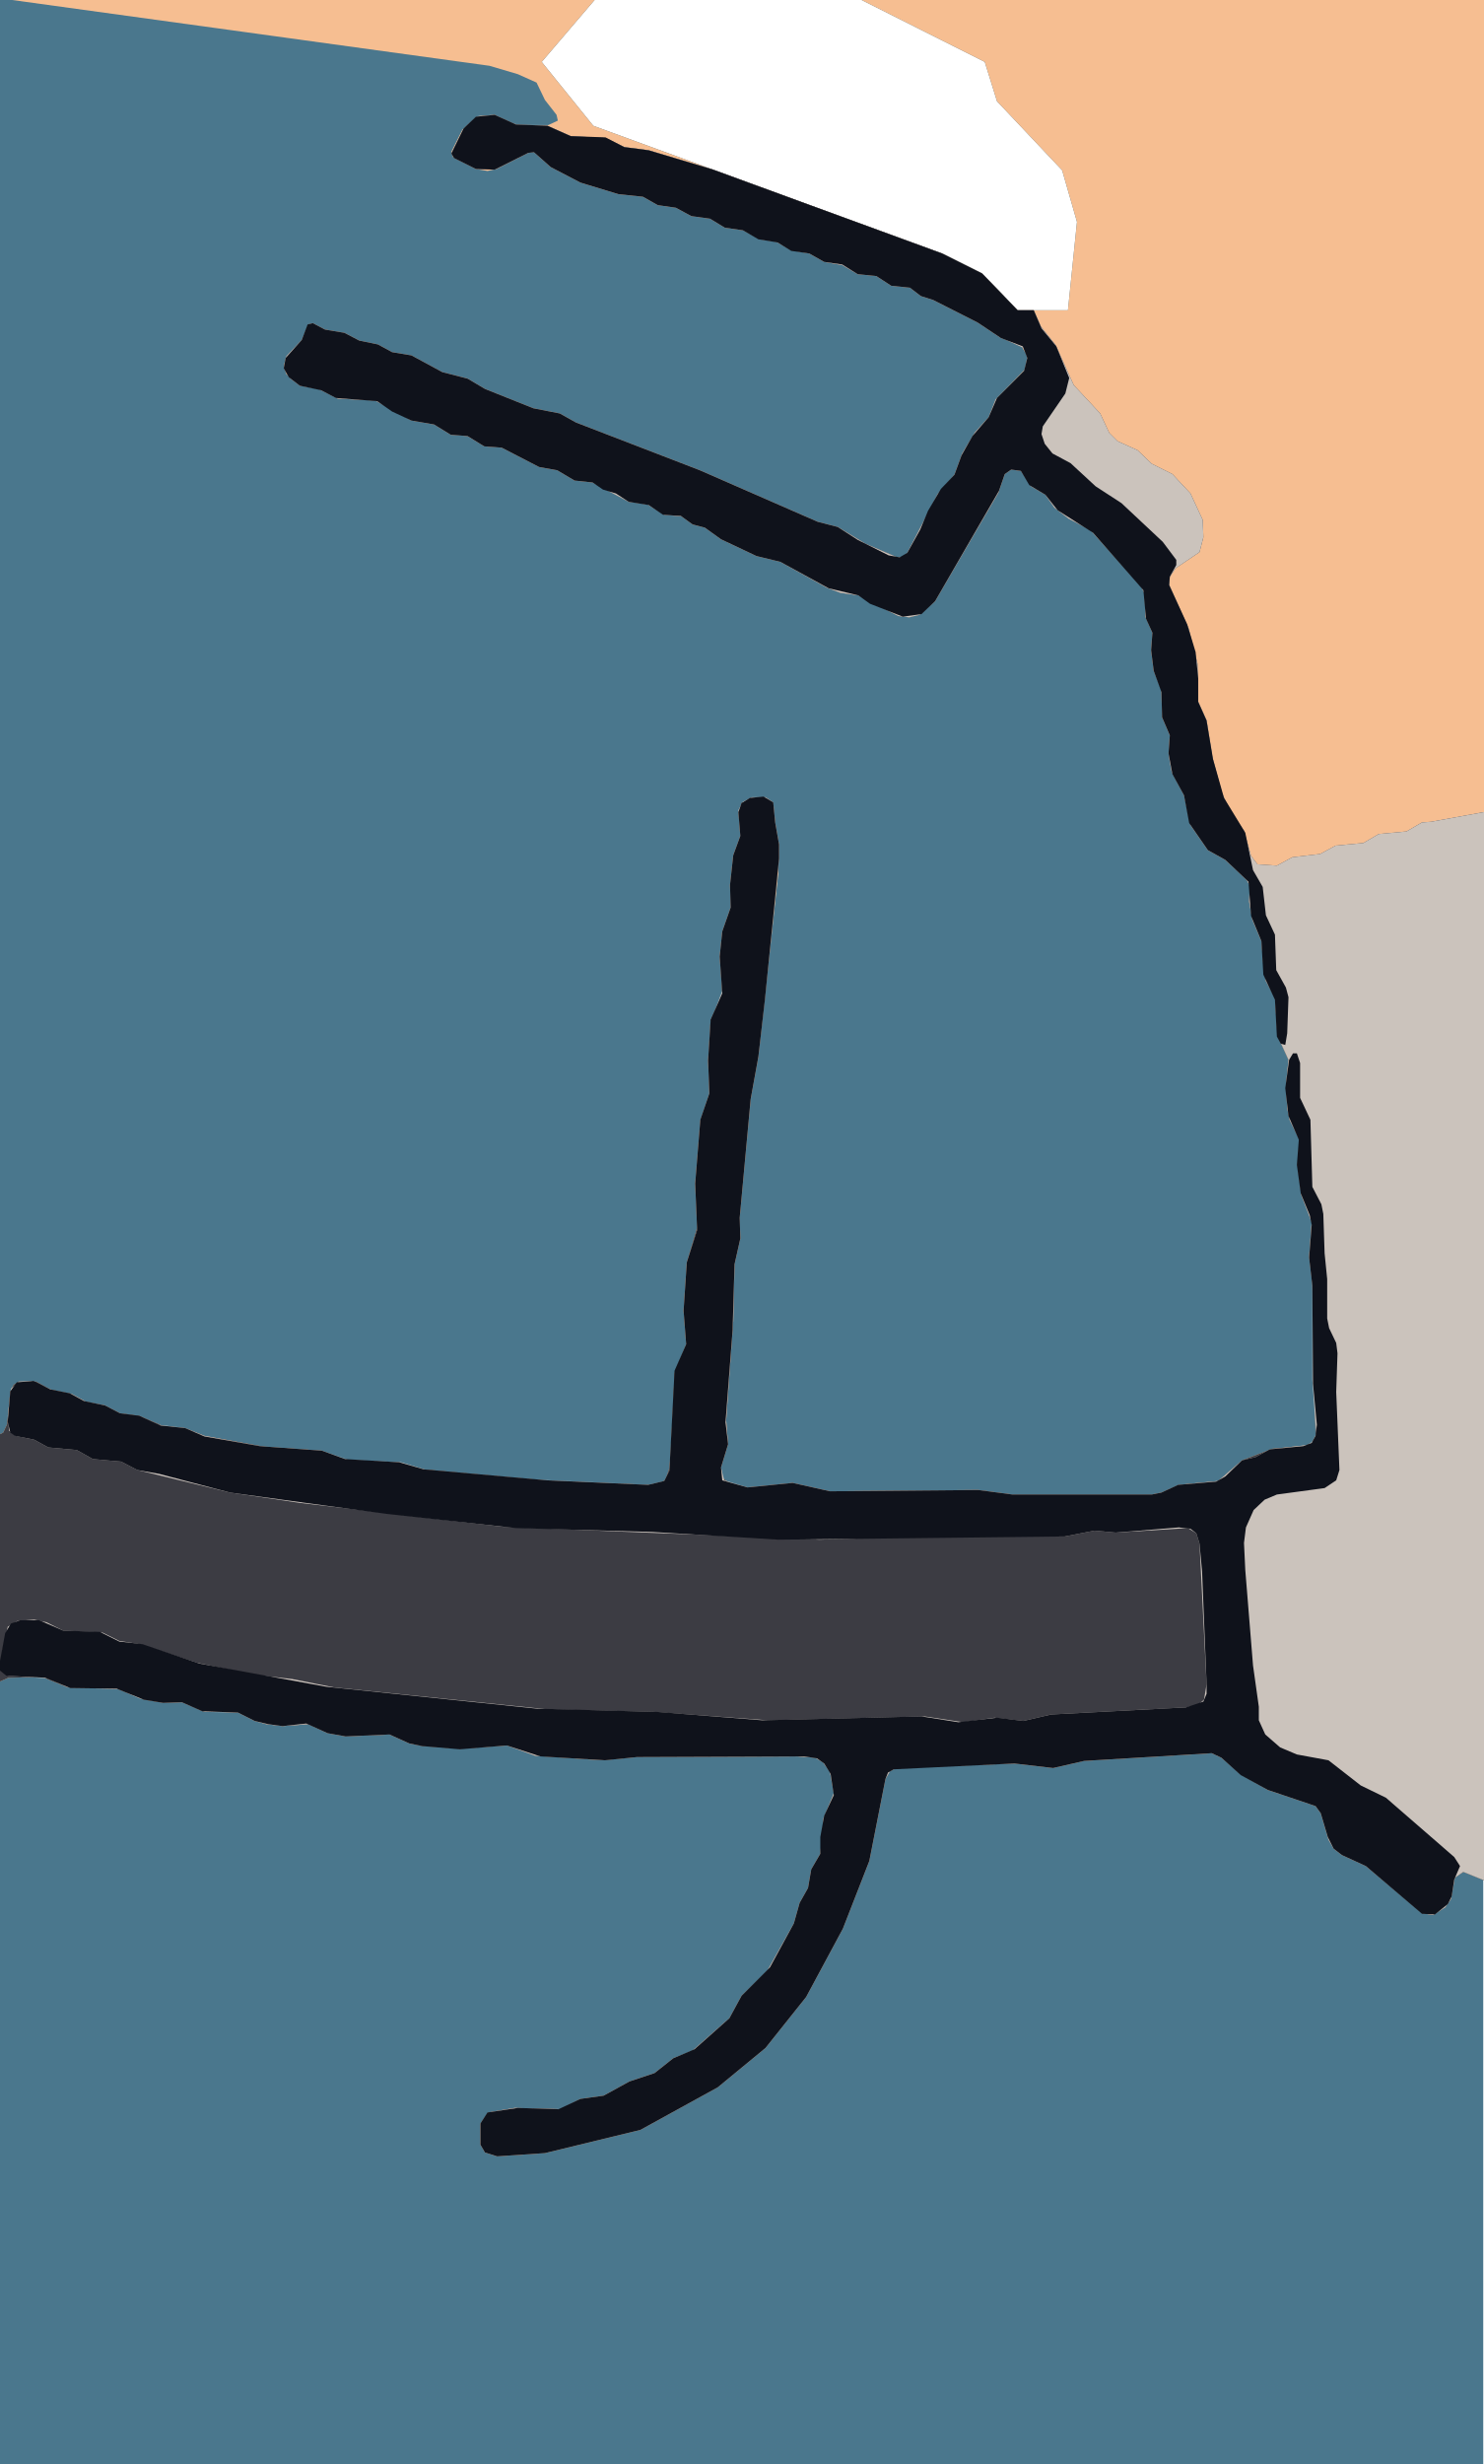
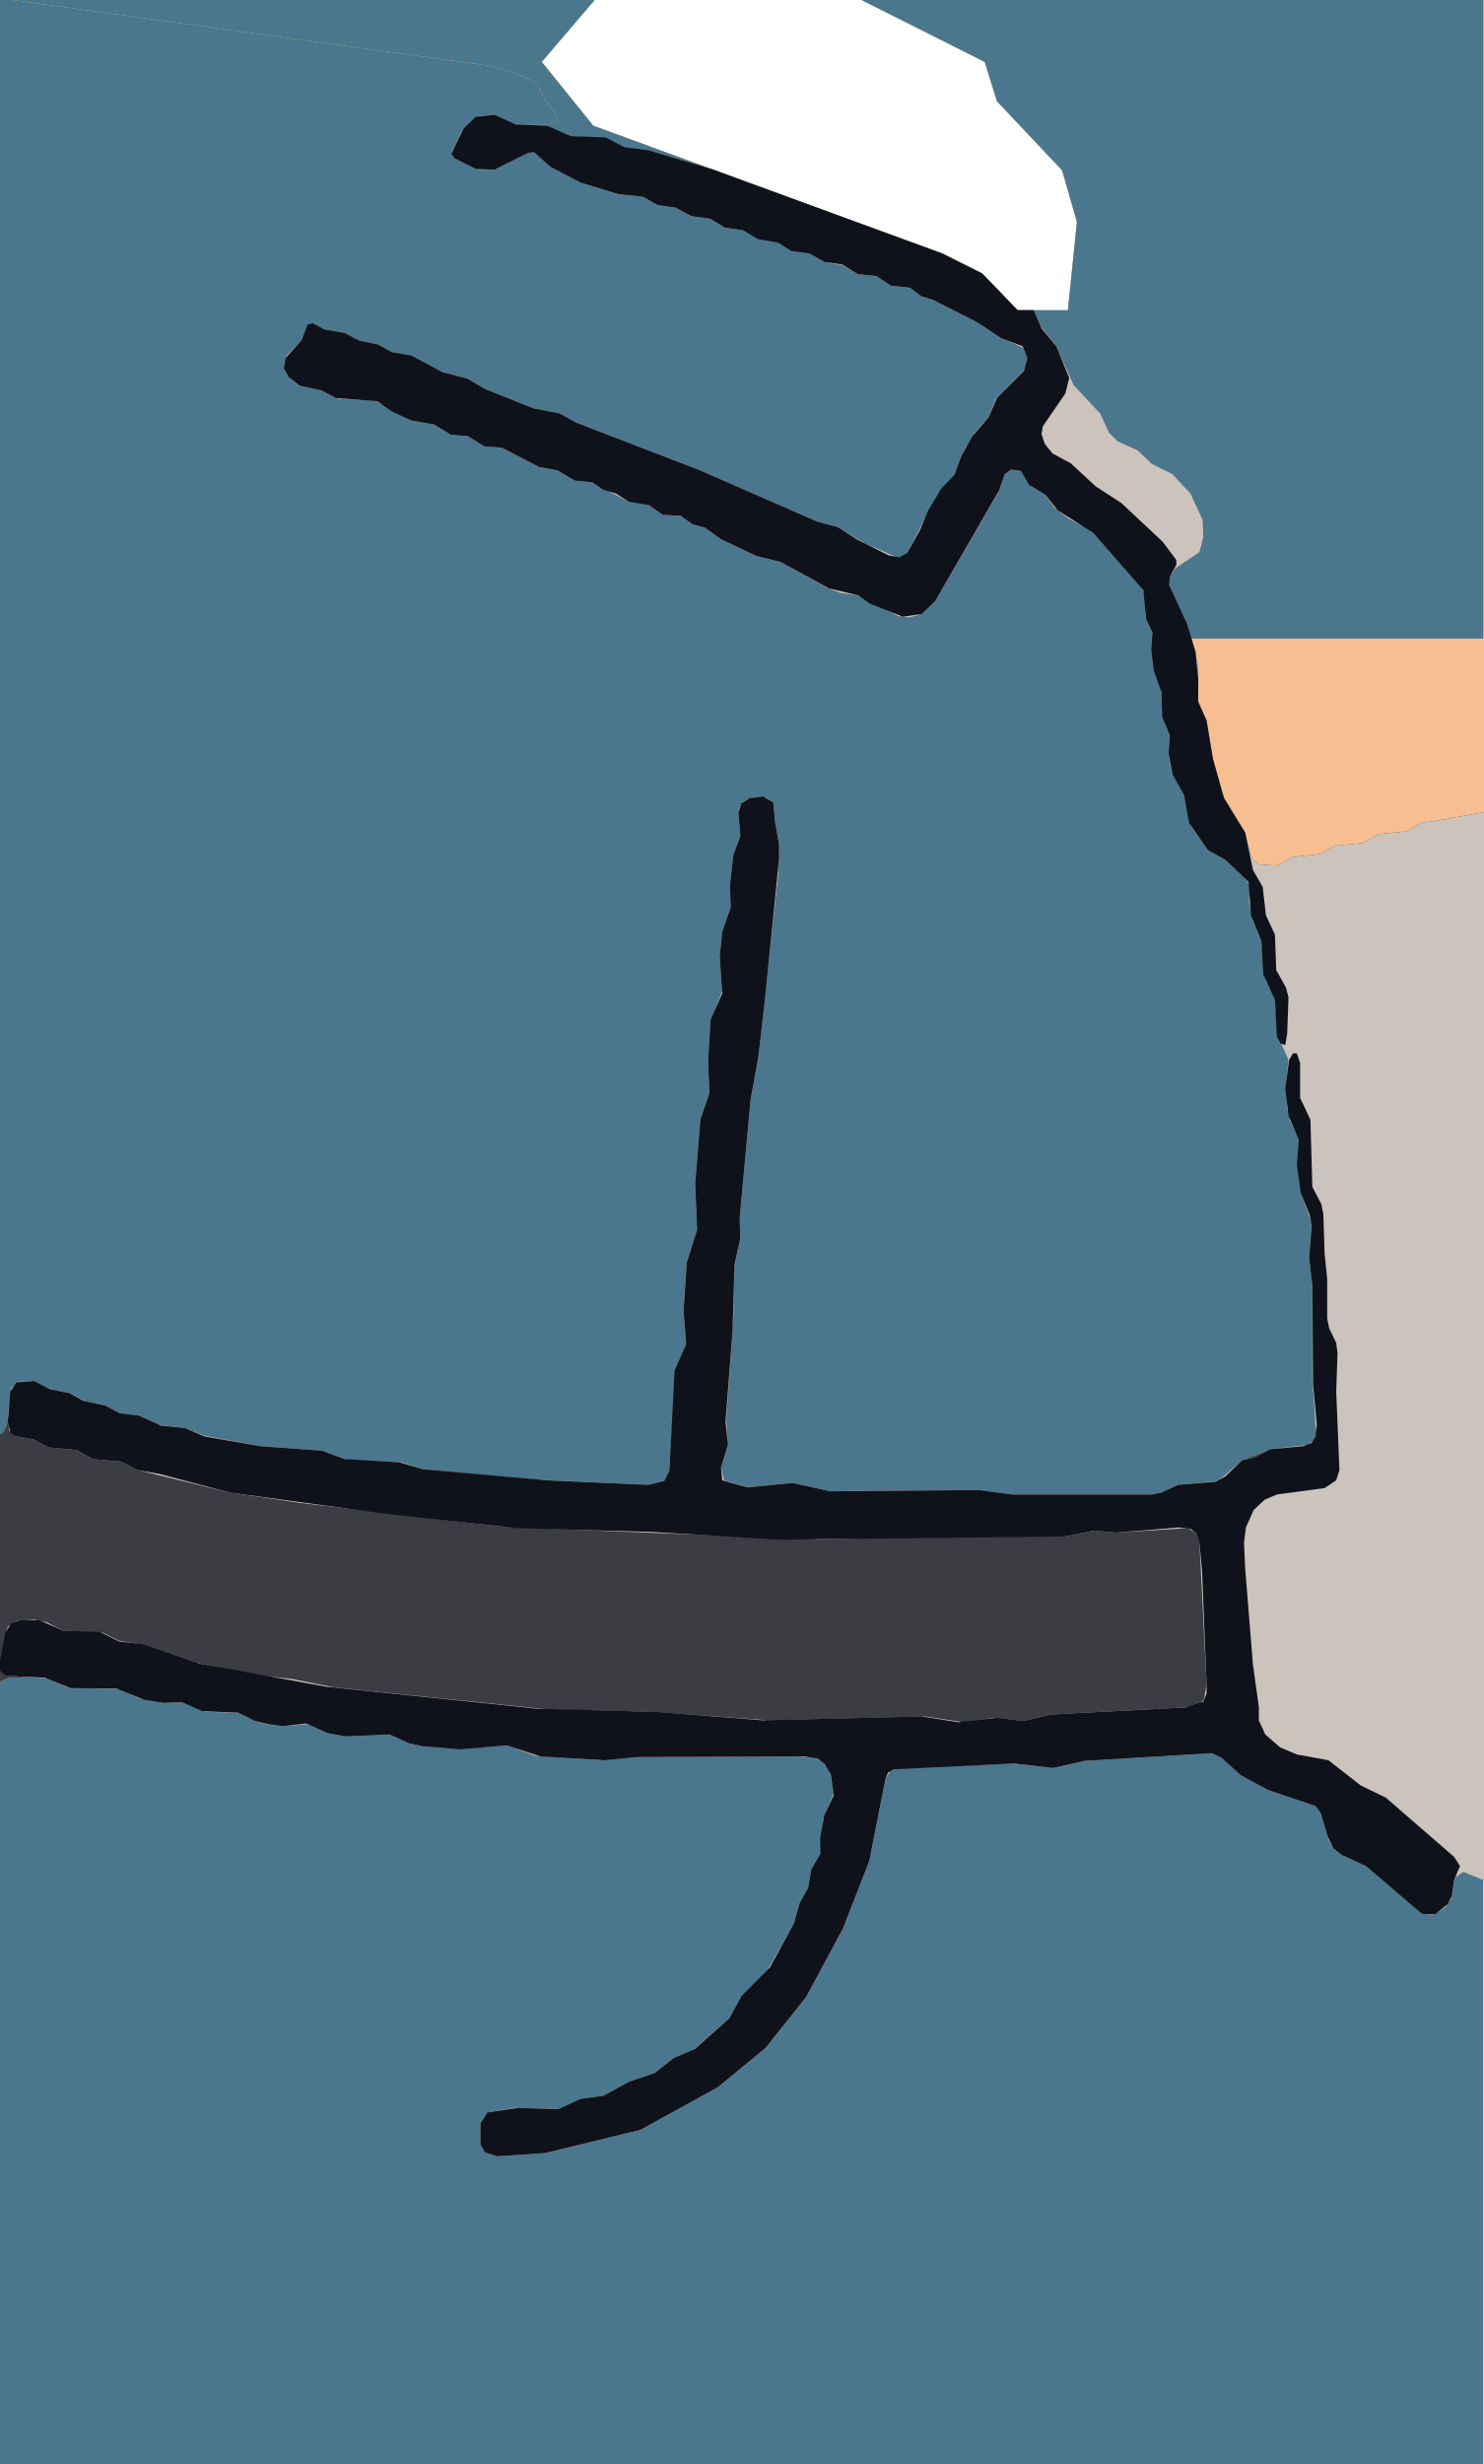
<svg xmlns="http://www.w3.org/2000/svg" viewBox="0 0 230 382" width="230" height="382" preserveAspectRatio="none">
  <defs>
+     <clipPath id="nk">
+       <rect width="230" height="99" />
+     </clipPath>
    <clipPath id="n">
      <path clip-rule="evenodd" d="M-5 -5H235V387H-5Z M92.2 -5L92.2 0L84 9.6L92 19.5L146.1 39.3L152.3 42.4L157.8 48.1L165.6 48.1L167 34.4L164.7 26.4L154.6 15.7L152.7 9.6L133.6 0L133.6 -5Z" />
    </clipPath>
  </defs>
  <g clip-path="url(#n)">
    <rect width="230" height="382" fill="#4a778d" />
    <path fill="#f6be91" fill-rule="evenodd" d="M1.1 -4.6l507.3-.7 9.6 1 1 4.5-205.6 6.6-75.5 6.7-6 103.7 3.3 75.1 .7 6.6-.3 15.4 1 15.5 2.5 17.6 5.2 46.6-10.8-.8-1.4-.9-5.2-2.1-1.3 .9-.6 3.3-.9 1.3-1.9 1.2-1.7-.3-8.7-7.3-3.7-1.7-1.3-1-.8-1.4-1.2-4.1-.8-1.1-7.4-2.5-4.2-2.4-3-2.6-1.5-.7-19.8 1.2-4.8 1.1-6-.7-18.3 .7-1 .5-.7 1.2-2.5 12.7-4.1 10.5-5.7 10.6-6.3 7.9-7.4 6.1-12 6.6-14.8 3.6-7.4 .5-1.9-.6-.7-1.2 0-3.3 1.2-1.7 4.1-.7 7.1 .2 3.1-1.6 3.6-.5 4-2.2 3.9-1.3 2.9-2.3 3-1.2 5.7-5 1.9-3.5 4-3.9 4.1-7.3 .9-3.2 1.3-2.3 .5-2.9 1.4-2.4 .5-5.5 1.6-3.9-.6-3.3-1.1-1.5-1.2-.7-2.7-.2-24.9 .1-5.4 .5-10.4-.7-4.4-1.6-7.3 .5-5.8-.4-2-.4-3.1-1.4-6.8 .3-2.8-.5-3-1.4-4 .3-2.5-.3-1.8-.5-2.6-1.3-5.5-.2-3.2-1.4-2.9 .1-3-.5-4.2-1.7-7.6-.2-3.9-1.6-5.3 .1-2.9 1.3-2 .3-4 0-3.7-.9 2.3-17.2 .3-4.3 .7-4.2 1.8-10.6 .5-1 .9-.5 4.1-.3 1.2-.6 .6-1.3 .5-5.1 .5-1 .8-.5 2.7 0 2.2 1.2 3.3 .7 2.2 1.2 3 .6 2.3 1.2 3 .4 3.7 1.6 3.4 .3 3 1.2 9.4 1.7 8.8 .6 3.2 1.3 5.7 .6 3.1-.1 3.8 1.1 19.6 1.8 15.2 .6 1.6-.1 1.1-.7 .6-1.8 .2-2.1 .6-12.6 1.8-4.5-.4-5.2 .5-7.5 1.6-5.4-.3-6.8 .8-9.8 1.4-4.2-.2-5.1 .4-6.3 1.8-4.1-.4-5.7 .4-3.9 1.3-3.7-.1-3.5 .5-4.6 1.1-3-.3-3.7 .5-1.4 1.6-.9 2.1 0 1.2 .8 .3 3.1 .6 3.4-.1 4.4-3.1 28.5-1.2 6.6-1.7 18.4 .1 3.2-.9 4-.2 8.8-1.1 15.4 .3 3.7-1.1 3.6 .3 1.7 1 .7 2.8 .7 7-.7 5.8 1.3 23-.2 5.3 .7 21.6 0 1.5-.3 2.7-1.2 6.1-.6 3.7-3.2 4.7-1.8 5.1-.5 1-.4 .6-1.1-.5-23.8-.5-4.1 .4-5.2-1.6-4.2-.6-4.7 .3-3.9-1.5-3-.4-1.9-.2-3.6 .4-3.9-1.7-3.7-.4-5.9-1.4-2.6-.3-1.5-.4-4.7-1.4-3.3-.5-2.8 .1-2.5-.5-.9-3.3-3.1-2.7-1.5-2.7-3.9-1-4.6-1.9-3.6-.5-2.9 .2-2.8-1.2-2.8-.1-4.2-1.2-3-.4-3.2 .2-2.7-1.1-2.5-.1-3.5-.5-1.1-7.9-8.8-3.4-1.8-2.2-1.7-1.4-2-2.2-1.3-1.6-2.4-1.5-.2-1 .7-1 2.9-9.8 16.8-2.4 2.1-1.6 .4-1.7-.2-6.2-3.2-2.8-.4-2.1-.8-7.2-4-3.7-.9-5.5-2.6-2.5-1.8-1.9-.5-1.8-1.3-2.6-.2-2.6-1.6-2.9-.4-5.6-3-2.8-.3-2.7-1.6-2.8-.5-5.8-3-2.7-.2-2.6-1.6-2.6-.2-2.6-1.6-3.5-.6-5.6-3.1-5.8-.3-3-1.5-2.9-.5-2.1-1.8-.4-1.2 .3-1.3 2.5-2.8 1-2.4 .7-.2 1.9 1 3 .5 2.3 1.2 2.9 .6 2.2 1.2 3 .5 4.8 2.6 3.9 1 2.7 1.6 7.5 3 4.1 .8 2.5 1.4 19.2 7.4 18.3 8 3.1 .8 4.3 2.6 4.9 2.1 1-.1 .6-.6 4.7-9.1 2.6-3 1.2-3.3 2-3.3 2.1-2.3 1.1-2.8 4.6-4.7 .3-2-1-1.7-3.1-1.1-3.6-2.4-6.9-3.5-1.9-.6-1.7-1.3-2.9-.3-2.3-1.5-2.9-.3-2.4-1.4-2.8-.5-2.3-1.3-2.8-.5-2.3-1.3-2.5-.4-2.7-1.4-2.8-.4-2.3-1.4-2.9-.4-2.4-1.3-2.8-.4-2.3-1.3-3.8-.4-5.9-1.8-4.6-2.4-2.6-2.3-.9 .1-4.9 2.5-1.4 .3-1.8-.3-3.6-1.9-.2-.8 1.7-3.4 2.5-2.1 2.5-.2 2.6 1.3 1.4 .3 4.3 0 1.5-.7-.2-.9-1.8-2.3-1.3-2.7-2.9-1.3-4.4-1.3-76.2-10.5z" />
+     <path fill="#4a778c" fill-rule="evenodd" d="M1.1 -4.6l507.3-.7 9.6 1 1 4.5-205.6 6.6-75.5 6.7-6 103.7 3.3 75.1 .7 6.6-.3 15.4 1 15.5 2.5 17.6 5.2 46.6-10.8-.8-1.4-.9-5.2-2.1-1.3 .9-.6 3.3-.9 1.3-1.9 1.2-1.7-.3-8.7-7.3-3.7-1.7-1.3-1-.8-1.4-1.2-4.1-.8-1.1-7.4-2.5-4.2-2.4-3-2.6-1.5-.7-19.8 1.2-4.8 1.1-6-.7-18.3 .7-1 .5-.7 1.2-2.5 12.7-4.1 10.5-5.7 10.6-6.3 7.9-7.4 6.1-12 6.6-14.8 3.6-7.4 .5-1.9-.6-.7-1.2 0-3.3 1.2-1.7 4.1-.7 7.1 .2 3.1-1.6 3.6-.5 4-2.2 3.9-1.3 2.9-2.3 3-1.2 5.7-5 1.9-3.5 4-3.9 4.1-7.3 .9-3.2 1.3-2.3 .5-2.9 1.4-2.4 .5-5.5 1.6-3.9-.6-3.3-1.1-1.5-1.2-.7-2.7-.2-24.9 .1-5.4 .5-10.4-.7-4.4-1.6-7.3 .5-5.8-.4-2-.4-3.1-1.4-6.8 .3-2.8-.5-3-1.4-4 .3-2.5-.3-1.8-.5-2.6-1.3-5.5-.2-3.2-1.4-2.9 .1-3-.5-4.2-1.7-7.6-.2-3.9-1.6-5.3 .1-2.9 1.3-2 .3-4 0-3.7-.9 2.3-17.2 .3-4.3 .7-4.2 1.8-10.6 .5-1 .9-.5 4.1-.3 1.2-.6 .6-1.3 .5-5.1 .5-1 .8-.5 2.7 0 2.2 1.2 3.3 .7 2.2 1.2 3 .6 2.3 1.2 3 .4 3.7 1.6 3.4 .3 3 1.2 9.4 1.7 8.8 .6 3.2 1.3 5.7 .6 3.1-.1 3.8 1.1 19.6 1.8 15.2 .6 1.6-.1 1.1-.7 .6-1.8 .2-2.1 .6-12.6 1.8-4.5-.4-5.2 .5-7.5 1.6-5.4-.3-6.8 .8-9.8 1.4-4.2-.2-5.1 .4-6.3 1.8-4.1-.4-5.7 .4-3.9 1.3-3.7-.1-3.5 .5-4.6 1.1-3-.3-3.7 .5-1.4 1.6-.9 2.1 0 1.2 .8 .3 3.1 .6 3.4-.1 4.4-3.1 28.5-1.2 6.6-1.7 18.4 .1 3.2-.9 4-.2 8.8-1.1 15.4 .3 3.7-1.1 3.6 .3 1.7 1 .7 2.8 .7 7-.7 5.8 1.3 23-.2 5.3 .7 21.6 0 1.5-.3 2.7-1.2 6.1-.6 3.7-3.2 4.7-1.8 5.1-.5 1-.4 .6-1.1-.5-23.8-.5-4.1 .4-5.2-1.6-4.2-.6-4.7 .3-3.9-1.5-3-.4-1.9-.2-3.6 .4-3.9-1.7-3.7-.4-5.9-1.4-2.6-.3-1.5-.4-4.7-1.4-3.3-.5-2.8 .1-2.5-.5-.9-3.3-3.1-2.7-1.5-2.7-3.9-1-4.6-1.9-3.6-.5-2.9 .2-2.8-1.2-2.8-.1-4.2-1.2-3-.4-3.2 .2-2.7-1.1-2.5-.1-3.5-.5-1.1-7.9-8.8-3.4-1.8-2.2-1.7-1.4-2-2.2-1.3-1.6-2.4-1.5-.2-1 .7-1 2.9-9.8 16.8-2.4 2.1-1.6 .4-1.7-.2-6.2-3.2-2.8-.4-2.1-.8-7.2-4-3.7-.9-5.5-2.6-2.5-1.8-1.9-.5-1.8-1.3-2.6-.2-2.6-1.6-2.9-.4-5.6-3-2.8-.3-2.7-1.6-2.8-.5-5.8-3-2.7-.2-2.6-1.6-2.6-.2-2.6-1.6-3.5-.6-5.6-3.1-5.8-.3-3-1.5-2.9-.5-2.1-1.8-.4-1.2 .3-1.3 2.5-2.8 1-2.4 .7-.2 1.9 1 3 .5 2.3 1.2 2.9 .6 2.2 1.2 3 .5 4.8 2.6 3.9 1 2.7 1.6 7.5 3 4.1 .8 2.5 1.4 19.2 7.4 18.3 8 3.1 .8 4.3 2.6 4.9 2.1 1-.1 .6-.6 4.7-9.1 2.6-3 1.2-3.3 2-3.3 2.1-2.3 1.1-2.8 4.6-4.7 .3-2-1-1.7-3.1-1.1-3.6-2.4-6.9-3.5-1.9-.6-1.7-1.3-2.9-.3-2.3-1.5-2.9-.3-2.4-1.4-2.8-.5-2.3-1.3-2.8-.5-2.3-1.3-2.5-.4-2.7-1.4-2.8-.4-2.3-1.4-2.9-.4-2.4-1.3-2.8-.4-2.3-1.3-3.8-.4-5.9-1.8-4.6-2.4-2.6-2.3-.9 .1-4.9 2.5-1.4 .3-1.8-.3-3.6-1.9-.2-.8 1.7-3.4 2.5-2.1 2.5-.2 2.6 1.3 1.4 .3 4.3 0 1.5-.7-.2-.9-1.8-2.3-1.3-2.7-2.9-1.3-4.4-1.3-76.2-10.5z" clip-path="url(#nk)" />
    <path fill="#3c3c43" fill-rule="evenodd" d="M73.9 18.1l2.8-.3 3.3 1.5 4.9 .2 3.6 1.6 5.4 .3 2.9 1.4 3.8 .5 18 5.4 20.8 7.2 14.2 6.1 3.2 .8 3.6 1.8 .3 .6-.9 1.8 1.6 3.6 2.3 2.9 2.8 6.2 4.1 4.4 1.4 3 1.3 1.3 3.1 1.4 2.2 2.1 3.2 1.6 2.8 3 1.9 4.1 .1 2.7-.6 2.3-3.7 2.5-.9 1.3-.1 1.3 3 6.7 1.4 5.5 .1 5.9 1.3 2.9 .9 5.7 1.5 5.6 1.4 3 2 2.8 1.1 3.9 1 1.3 3 .2 2.4-1.3 4.3-.5 2.4-1.3 4.3-.4 2.4-1.4 4.3-.4 2.4-1.4 1.4-.1 9.3-1.7 2.2 3.6 1.8 61.4 .7 8.8-.3 15.3 1 15.4 2.3 15.3 4.6 49.5-10-1.8-1.4-.9-5.2-2.1-1.3 .9-.6 3.3-.9 1.3-1.9 1.2-1.7-.3-8.7-7.3-3.7-1.7-1.3-1-.8-1.4-1.2-4.1-.8-1.1-7.4-2.5-4.2-2.4-3-2.6-1.5-.7-19.8 1.2-4.8 1.1-6-.7-18.3 .7-1 .5-.7 1.2-2.5 12.7-4.1 10.5-5.7 10.6-6.3 7.9-7.4 6.1-12 6.6-14.8 3.6-7.4 .5-1.9-.6-.7-1.2 0-3.3 1.2-1.7 4.1-.7 7.1 .2 3.1-1.6 3.6-.5 4-2.2 3.9-1.3 2.9-2.3 3-1.2 5.7-5 1.9-3.5 4-3.9 4.1-7.3 .9-3.2 1.3-2.3 .5-2.9 1.4-2.4 .5-5.5 1.6-3.9-.6-3.3-1.1-1.5-1.2-.7-2.7-.2-24.9 .1-5.4 .5-10.4-.7-4.4-1.6-7.3 .5-5.8-.4-2-.4-3.1-1.4-6.8 .3-2.8-.5-3-1.4-4 .3-2.5-.3-1.8-.5-2.6-1.3-5.5-.2-3.2-1.4-2.9 .1-3-.5-4.2-1.7-7.6-.2-3.9-1.6-5.3 .1-2.9 1.3-2 .3-4 0-3.7-.9 2.3-17.2 .3-4.3 2.5-14.8 .5-1 .9-.5 4.1-.3 1.2-.6 .6-1.3 .5-5.1 .5-1 .8-.5 2.7 0 2.2 1.2 3.3 .7 2.2 1.2 3 .6 2.3 1.2 3 .4 3.7 1.6 3.4 .3 3 1.2 9.4 1.7 8.8 .6 3.2 1.3 5.7 .6 3.1-.1 3.8 1.1 19.6 1.8 15.2 .6 1.6-.1 1.1-.7 .6-1.8 .2-2.1 .6-12.6 1.8-4.5-.4-5.2 .5-7.5 1.6-5.4-.3-6.8 .8-9.8 1.4-4.2-.2-5.1 .4-6.3 1.8-4.1-.4-5.7 .4-3.9 1.3-3.7-.1-3.5 .5-4.6 1.1-3-.3-3.7 .5-1.4 1.6-.9 2.1 0 1.2 .8 .3 3.1 .6 3.4 0 2.2-2.2 22-1 8.7-1.2 6.6-1.7 18.4 .1 3.2-.9 4-.2 8.8-1.1 15.4 .3 3.7-1.1 3.6 .3 1.7 1 .7 2.8 .7 7-.7 5.8 1.3 23-.2 5.3 .7 21.6 0 1.5-.3 2.7-1.2 6.1-.6 3.7-3.2 4.7-1.8 5.1-.5 1-.4 .6-1.1-.5-23.8-.5-4.1 .4-5.2-1.6-4.2-.6-4.7 .3-3.9-1.5-3-.4-1.9-.2-3.6 .4-3.9-1.7-3.7-.4-5.9-1.4-2.6-.3-1.5-.4-4.7-1.4-3.3-.5-2.8 .1-2.5-.5-.9-3.3-3.1-2.7-1.5-2.7-3.9-1-4.6-1.9-3.6-.3-1.5-.2-1.4 .2-2.8-1.2-2.8-.1-4.2-1.2-3-.4-3.2 .2-2.7-1.1-2.5-.1-3.5-.5-1.1-6.6-7.5-1.3-1.3-3.4-1.8-2.2-1.7-1.4-2-2.2-1.3-1.6-2.4-1.5-.2-1 .7-1 2.9-9.8 16.8-2.4 2.1-1.6 .4-1.7-.2-6.2-3.2-2.8-.4-2.1-.8-7.2-4-3.7-.9-5.5-2.6-2.5-1.8-1.9-.5-1.6-1.2-2.8-.3-2.6-1.6-2.9-.4-5.6-3-2.8-.3-2.7-1.6-2.8-.5-5.8-3-2.7-.2-2.6-1.6-2.6-.2-2.6-1.6-3.5-.6-5.6-3.1-5.8-.3-3-1.5-2.9-.5-1.5-1.1-1-1.6 .4-1.9 2.4-2.5 1-2.4 .7-.2 1.9 1 3 .5 2.3 1.2 2.9 .6 2.2 1.2 3 .5 4.8 2.6 3.9 1 2.7 1.6 7.5 3 4.1 .8 2.5 1.4 19.2 7.4 18.3 8 3.1 .8 4.3 2.6 4.9 2.1 1-.1 .6-.6 4.7-9.1 2.6-3 1.2-3.3 2-3.3 2.1-2.3 1.1-2.8 4.4-4.4 .5-2-.5-1.5-3.9-1.8-3.3-2.2-6.9-3.5-1.9-.6-1.7-1.3-2.9-.3-2.3-1.5-2.9-.3-2.4-1.4-2.8-.5-2.3-1.3-2.8-.5-2.3-1.3-2.5-.4-2.7-1.4-2.8-.4-2.3-1.4-2.9-.4-2.4-1.3-2.8-.4-2.3-1.3-3.8-.4-5.9-1.8-4.6-2.4-2.6-2.3-.9 .1-5.2 2.6-2.9-.1-3.4-1.7-.4-.8 1.9-3.8z" />
    <path fill="#cbc3bc" fill-rule="evenodd" d="M73.9 18.1l2.8-.3 3.3 1.5 4.9 .2 3.6 1.6 5.4 .3 2.9 1.4 3.8 .5 18 5.4 20.8 7.2 14.2 6.1 3.2 .8 3.6 1.8 .3 .6-.9 1.8 1.6 3.6 2.3 2.9 2.8 6.2 4.1 4.4 1.4 3 1.3 1.3 3.1 1.4 2.2 2.1 3.2 1.6 2.8 3 1.9 4.1 .1 2.7-.6 2.3-3.7 2.5-.9 1.3-.1 1.3 3 6.7 1.4 5.5 .1 5.9 1.3 2.9 .9 5.7 1.5 5.6 1.4 3 2 2.8 1.1 3.9 1 1.3 3 .2 2.4-1.3 4.3-.5 2.4-1.3 4.3-.4 2.4-1.4 4.3-.4 2.4-1.4 1.4-.1 9.3-1.7 2.2 3.6 1.8 61.4 .7 8.8-.3 15.3 1 15.4 2.3 15.3 4.6 49.5-10-1.8-1.4-.9-5.2-2.1-1.3 .9-.6 3.3-.9 1.3-1.9 1.2-1.7-.3-8.7-7.3-3.7-1.7-1.3-1-.8-1.4-1.2-4.1-.8-1.1-7.4-2.5-4.2-2.4-3-2.6-1.5-.7-19.8 1.2-4.8 1.1-6-.7-18.3 .7-1 .5-.7 1.2-2.5 12.7-4.1 10.5-5.7 10.6-6.3 7.9-7.4 6.1-12 6.6-14.8 3.6-7.4 .5-1.9-.6-.7-1.2 0-3.3 1.2-1.7 4.1-.7 7.1 .2 3.1-1.6 3.6-.5 4-2.2 3.9-1.3 2.9-2.3 3-1.2 5.7-5 1.9-3.5 4-3.9 4.1-7.3 .9-3.2 1.3-2.3 .5-2.9 1.4-2.4 .5-5.5 1.6-3.9-.6-3.3-1.1-1.5-1.2-.7-2.7-.2-24.9 .1-5.4 .5-10.4-.7-4.4-1.6-7.3 .5-6.2-.5-1.6-.3-3.1-1.4-6.8 .3-2.8-.5-3-1.4-4 .3-2.5-.3-1.8-.5-2.6-1.3-5.1-.1-3.6-1.5-2.9 .1-3.7-.7-3.1-1.4-8-.3-3.1-1.4-6.1-.4-1.3-.9 .4-3.1 .8-3.6 1.5-.9 2.6-.2 1.9 .4 2.6 1.3 6.1 .3 2.6 1.3 3.2 .5 8.9 2.9 8.5 1.8 6.2 .7 6.5 1.3 33.1 3.4 16.5 .4 17.7 1.3 24.3-.6 6 .9 4.8-.7 4.5 .5 4.3-1 20.9-1.1 1.9-.4 .9-.8 .4-2.4-1.1-21.8-.5-1.6-1.3-.8-11.2 .7-3.3-.3-4.6 .9-22.2 0-15.8 .5-49.1-2-31.5-3.7-10.8-1.6-14.4-3.5-2.5-1.3-4.4-.4-2.5-1.4-4.4-.4-2.2-1.2-2.9-.6-1-.8-.2-2.3 .5-4.2 1.2-1.1 1.9-.1 3.3 1.4 3 .6 2.2 1.2 3 .6 2.3 1.2 3.4 .6 2.6 1.2 4.1 .5 3 1.2 8.6 1.6 9.6 .7 4 1.4 8.3 .4 3.9 1.2 17.1 1.5 17.3 .8 2.5-.6 .8-1.6 .9-15.4 1.7-4.2-.4-5.2 .5-7.5 1.6-5-.3-7.2 .8-9.8 1.4-4.2-.2-5.1 .4-5.9 1.8-4.9-.4-5.3 .4-3.9 1.3-3.7-.1-3.5 .5-4.6 1.1-3-.3-4 .7-1.3 1.4-.7 2.1 0 1.2 .8 .3 3.1 .6 3.4 0 2.2-2.2 22-1 8.7-1.2 6.6-1.7 18.4 .1 3.2-.9 4-.2 8.8-1.1 15.4 .3 3.7-1.1 3.6 .5 2 3.6 1.1 7-.7 5.8 1.3 23-.2 5.3 .7 21.6 0 1.5-.3 2.7-1.2 6.1-.6 3.7-3.2 2.1-.5 2.2-1.2 5.9-.7 .8-.6 .5-1.1-.6-8.4 0-14.7-.5-4.2 .4-5.5-1.6-4.2-.6-4.7 .3-3.9-1.5-3-.4-1.9-.2-3.6 .4-3.9-1.7-3.7-.4-5.9-1.4-2.6-.3-1.5-.4-4.7-1.4-3.3-.5-2.8 .1-2.5-.5-.9-3.3-3.1-2.7-1.5-2.7-3.9-1-4.6-1.9-3.6-.3-1.5-.2-1.4 .2-2.8-1.2-2.8-.1-4.2-1.2-3-.4-3.2 .2-2.7-1.1-2.5-.1-3.5-.5-1.1-6.6-7.5-1.3-1.3-3.4-1.8-2.2-1.7-1.4-2-2.2-1.3-1.6-2.4-1.5-.2-1 .7-1 2.9-9.8 16.8-2.4 2.1-1.6 .4-1.7-.2-6.2-3.2-2.8-.4-2.1-.8-7.2-4-3.7-.9-5.5-2.6-2.5-1.8-1.9-.5-1.6-1.2-2.8-.3-2.6-1.6-2.9-.4-5.6-3-2.8-.3-2.7-1.6-2.8-.5-5.8-3-2.7-.2-2.6-1.6-2.6-.2-2.6-1.6-3.5-.6-5.6-3.1-5.8-.3-3-1.5-2.9-.5-1.5-1.1-1-1.6 .4-1.9 2.4-2.5 1-2.4 .7-.2 1.9 1 3 .5 2.3 1.2 2.9 .6 2.2 1.2 3 .5 4.8 2.6 3.9 1 2.7 1.6 7.5 3 4.1 .8 2.5 1.4 19.2 7.4 18.3 8 3.1 .8 4.3 2.6 4.9 2.1 1-.1 .6-.6 4.7-9.1 2.6-3 1.2-3.3 2-3.3 2.1-2.3 1.1-2.8 4.4-4.4 .5-2-.5-1.5-3.9-1.8-3.3-2.2-6.9-3.5-1.9-.6-1.7-1.3-2.9-.3-2.3-1.5-2.9-.3-2.4-1.4-2.8-.5-2.3-1.3-2.8-.5-2.3-1.3-2.5-.4-2.7-1.4-2.8-.4-2.3-1.4-2.9-.4-2.4-1.3-2.8-.4-2.3-1.3-3.8-.4-5.9-1.8-4.6-2.4-2.6-2.3-.9 .1-5.2 2.6-2.9-.1-3.4-1.7-.4-.8 1.9-3.8z" />
    <path fill="#0f121b" fill-rule="evenodd" d="M73.8 18.1l2.9-.3 3.3 1.5 4.9 .2 3.6 1.6 5.4 .2 2.9 1.5 3.8 .5 18 5.4 20.8 7.2 14.2 6.1 3.2 .8 3.8 2-.8 2 .2 .6 1.5 3.5 2.3 2.8 2 4.9-.6 2.4-3.5 5.1-.2 1.2 .5 1.5 1.2 1.5 2.8 1.5 3.9 3.6 4 2.6 6.4 6 2.1 2.8 0 .8-1 1.8-.1 1.3 2.8 6.1 1.3 4.3 .4 4.1 0 3.6 1.3 2.9 1 6 1.7 6 3.3 5.4 1.2 5.8 1.5 2.6 .5 4.4 1.4 3 .2 5.5 1.5 2.7 .4 1.5-.2 5.6-.3 1.8-.7-.2-.6-1.1-.3-5.7-1.8-3.9-.3-5.2-1.6-3.9-.4-5.3-3.6-3.4-2.7-1.5-2.9-4.2-.8-4.3-1.8-3.3-.6-3.2 .2-2.8-1.2-2.8-.1-3.9-1.2-3.3-.4-3.2 .2-2.7-1-2.2-.4-4.4-7.8-8.9-5.5-3.5-1.9-2.4-2.5-1.5-1.3-2.2-1.5-.2-1 .7-.9 2.6-9.9 17.1-2.1 2-2.9 .4-5.1-2-1.8-1.3-4.6-1.1-7.5-4.1-3.7-.9-5.5-2.6-2.5-1.8-1.9-.5-1.8-1.3-2.8-.2-2.2-1.5-3.1-.5-2-1.3-2-.6-1.6-1.1-2.8-.3-2.7-1.6-2.8-.5-5.8-3-2.7-.2-2.6-1.6-2.6-.2-2.6-1.6-3.5-.6-3-1.4-2.3-1.6-6.4-.5-2.3-1.2-3.3-.7-1.7-1.3-.8-1.4 .3-1.6 2.5-2.8 .9-2.4 .8-.2 1.9 1 3 .5 2.3 1.2 2.9 .6 2.2 1.2 3 .5 4.8 2.6 3.9 1 2.7 1.6 7.5 3 4.1 .8 2.5 1.4 19.2 7.4 18.3 8 3.1 .8 3.1 2 4.8 2.4 1.7 .3 1.2-.7 2-3.6 1.2-2.9 2-3.4 2.1-2.2 1.1-3 1.7-3 2.5-2.9 1.3-3 4.2-4.2 .5-2-.7-1.8-3.4-1.3-3.6-2.4-6.9-3.5-1.9-.6-1.7-1.3-2.9-.3-2.3-1.5-2.9-.3-2.4-1.5-2.8-.4-2.3-1.3-2.8-.4-2.1-1.3-3-.5-2.4-1.4-2.8-.4-2.3-1.4-2.9-.4-2.4-1.3-2.8-.4-2.3-1.3-3.8-.4-5.9-1.8-4.6-2.4-2.6-2.3-.9 .1-5.2 2.6-2.9-.1-3.4-1.7-.4-.7 1.9-3.9zM116.3 123.7l2.1-.2 1.5 .9 .3 3.1 .6 3.4 0 2.2-2.2 22-1 8.7-1.2 6.6-1.7 18.4 .1 3.2-.9 4-.3 10.2-1.1 14.3 .4 3.4-1.1 3.6 .2 2 3.9 1.1 7-.7 5.8 1.3 23-.2 5.3 .7 21.6 0 1.5-.3 2.6-1.2 5.9-.5 1.4-.8 2.6-2.5 2.1-.5 2.2-1.2 5.2-.5 1.3-.5 .6-1.1 .2-1.7-.6-6.4-.1-15.2-.5-4.3 .4-5.1-.3-1.5-1.4-3.4-.6-4.4 .3-3.9-1.6-3.7-.5-4.3 .6-4.4 .6-1 .6 0 .5 1.5 0 5.4 1.6 3.4 .3 10.4 1.4 2.7 .3 1.5 .2 6.1 .4 4 0 6.1 .3 1.5 1.1 2.3 .2 1.6-.2 6 .5 12.1-.5 1.6-1.8 1.2-7.4 1-1.9 .8-1.7 1.6-1.2 2.7-.3 2.4 .2 4.2 1.2 14.8 .9 6.4 0 2.1 1 2.2 2.3 2 2.6 1.1 4.9 .9 5 3.9 3.9 1.9 10.6 9.2 .9 1.4-.9 2.1-.4 2.6-.6 1.2-2 1.6-2-.1-8.7-7.4-3.7-1.7-1.3-1-.9-1.8-1.1-3.7-.8-1.1-7.4-2.5-4.2-2.3-3-2.7-1.5-.7-19.8 1.2-4.8 1.1-6-.7-18.7 .9-.9 .5-.4 1-2.5 12.7-4.1 10.5-5.7 10.6-6.3 7.9-7.4 6.1-12 6.6-14.8 3.6-7.4 .5-1.9-.6-.7-1.2 0-3.3 1.1-1.7 4.7-.7 6.3 .2 3.4-1.6 3.6-.5 4-2.2 3.9-1.3 2.9-2.3 3.3-1.4 5.4-4.8 1.9-3.5 4.4-4.4 3.7-6.8 .9-3.2 1.3-2.3 .5-2.9 1.4-2.4 0-2.6 .6-3.3 1.5-3.2-.5-3.3-1-1.6-1.1-.8-2-.3-25.9 .1-5 .5-10-.6-5.2-1.7-7.3 .6-5.8-.5-2-.4-3.1-1.4-6.8 .3-2.8-.5-3.3-1.5-3.7 .4-2.2-.3-2.1-.5-2.6-1.3-5.5-.2-3.2-1.4-2.9 .1-3-.5-4.2-1.7-7.2-.1-3.9-1.6-6-.3-1-.8 0-1.5 .8-4.3 .9-1.5 1.4-.5 3 0 3.7 1.6 5.7 .2 3 1.5 3.6 .4 8.8 3 19.7 3.6 32.7 3.4 18.6 .5 16.3 1.3 24.7-.6 5.7 .9 6-.7 4.1 .5 4.3-1 20.9-1.1 2.7-.9 .5-1.2 0-1.5-.7-17.5-.4-4.3-.5-1.6-.9-.7-1.8-.2-9.8 .8-3.3-.3-4.6 .9-44.4 .5-19.5-1.2-21.2-.6-20.1-2.2-24.2-3.3-11-2.9-3.4-.6-2.5-1.3-4.4-.4-2.5-1.4-4.4-.4-2.2-1.2-3-.6-.7-.5-.4-1.7 .4-4.7 1-1.4 2.6-.2 2.6 1.3 3 .6 2.2 1.2 3.3 .7 2.3 1.2 3 .4 3.3 1.5 3.8 .4 3 1.3 8.6 1.5 9.6 .7 3.6 1.3 8.4 .5 3.8 1.1 19.2 1.7 15.6 .7 2.5-.6 .8-1.6 .8-15.5 1.8-4.1-.4-5.2 .5-7.5 1.6-5-.3-7.2 .8-9.9 1.4-4.1-.2-5.1 .4-6.3 1.8-4.1-.4-5.7 .4-3.9 1.3-3.7-.1-3.5 .5-4.6 1.1-3-.3-3.7 .5-1.4z" />
  </g>
</svg>
